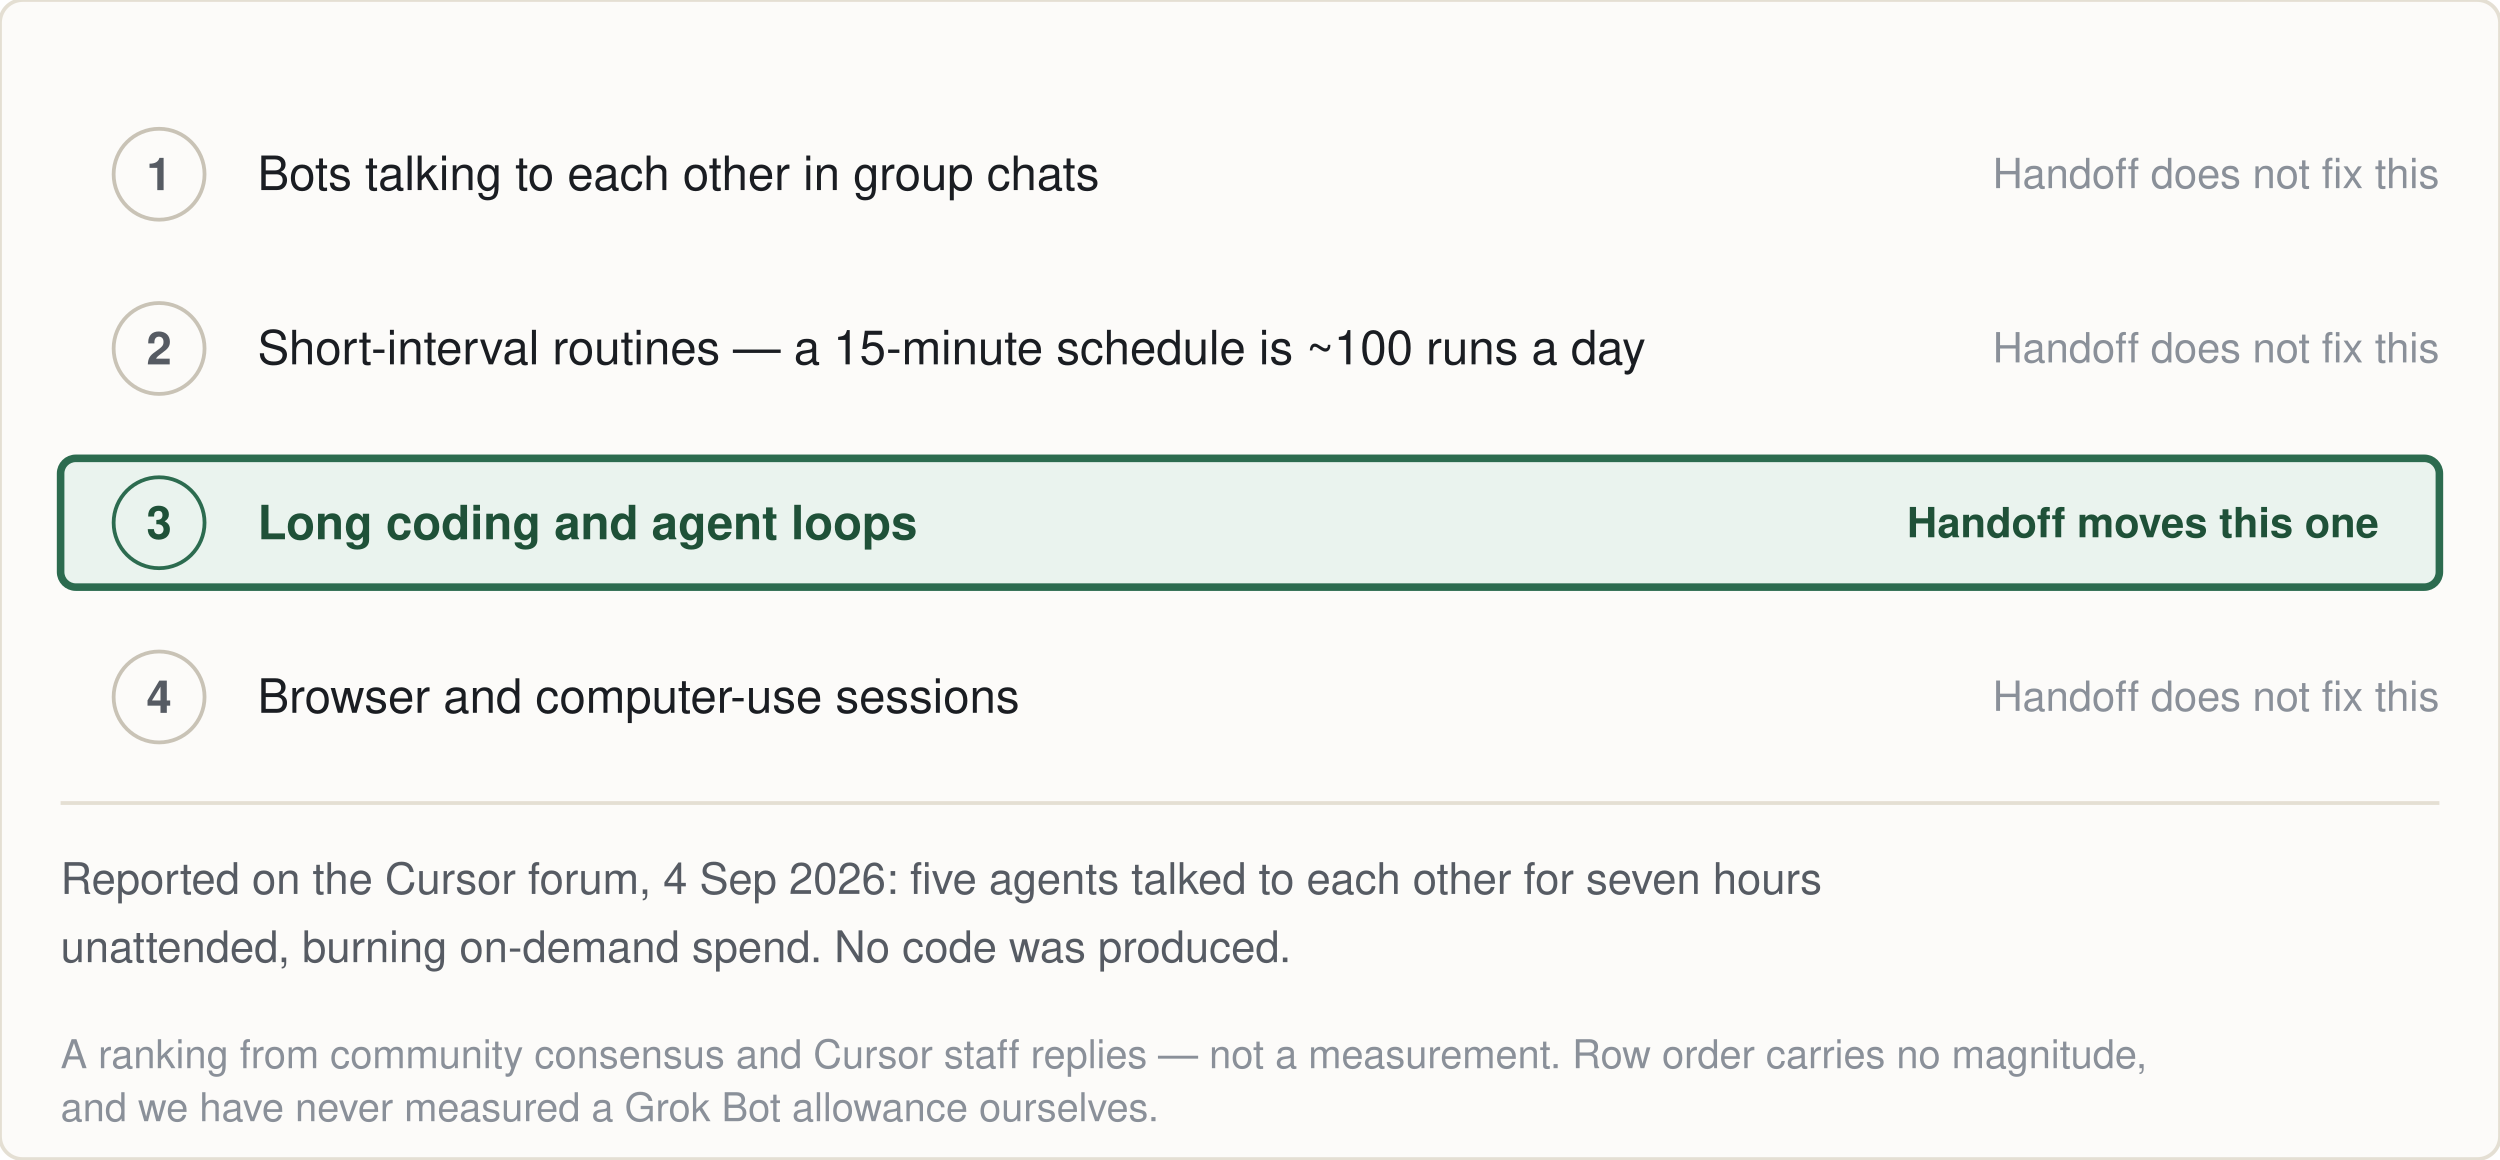
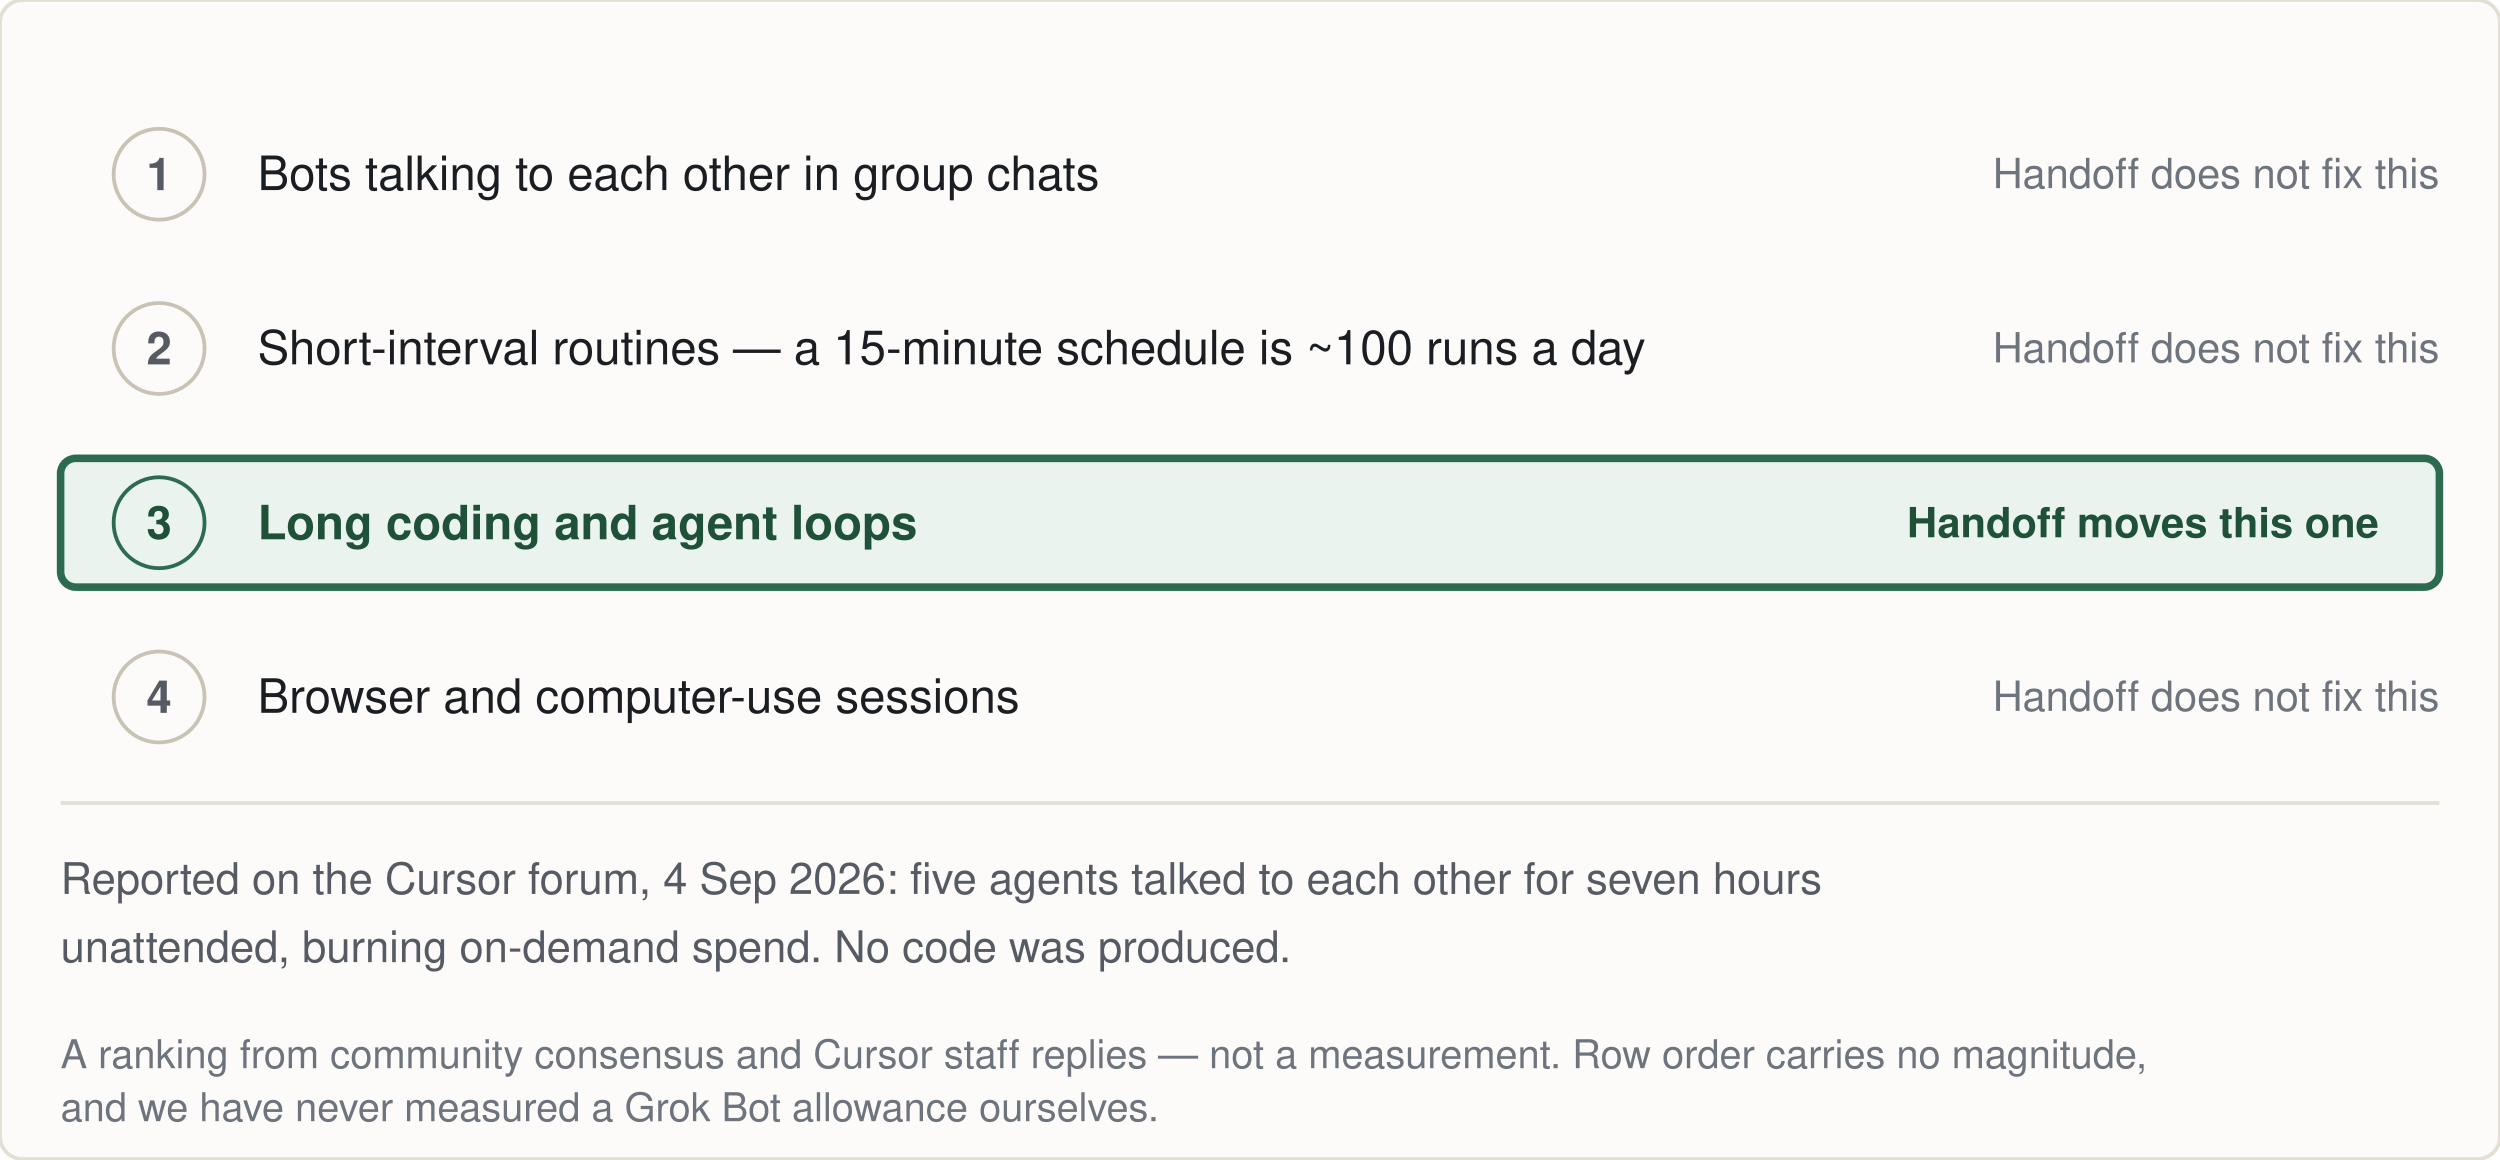
<svg xmlns="http://www.w3.org/2000/svg" viewBox="0 0 660 306" width="660" height="306" role="img" aria-label="What drains a Grok Bot weekly allowance fastest, ranked: 1 bots talking to each other in group chats, 2 short-interval routines, 3 long coding and agent loops, 4 browser and computer-use sessions. Handoff moves only number three. It does not fix the other three.">
  <rect x="0" y="0" width="660" height="306" rx="6" fill="#FCFBF9" stroke="#E4DFD3" />
  <g font-family="-apple-system, BlinkMacSystemFont, 'Segoe UI', Helvetica, Arial, sans-serif">
    <circle cx="42" cy="46" r="12" fill="none" stroke="#C9C3B6" />
    <text x="42" y="46" text-anchor="middle" dominant-baseline="middle" font-size="12" font-weight="700" fill="#565B63">1</text>
    <text x="68" y="46" dominant-baseline="middle" font-size="12.5" fill="#1A1D22">Bots talking to each other in group chats</text>
-     <text x="644" y="46" text-anchor="end" dominant-baseline="middle" font-size="11" fill="#8A9099">Handoff does not fix this</text>
+     <text x="644" y="46" text-anchor="end" dominant-baseline="middle" font-size="11" fill="#6E747D">Handoff does not fix this</text>
    <circle cx="42" cy="92" r="12" fill="none" stroke="#C9C3B6" />
    <text x="42" y="92" text-anchor="middle" dominant-baseline="middle" font-size="12" font-weight="700" fill="#565B63">2</text>
    <text x="68" y="92" dominant-baseline="middle" font-size="12.5" fill="#1A1D22">Short-interval routines — a 15-minute schedule is ~100 runs a day</text>
-     <text x="644" y="92" text-anchor="end" dominant-baseline="middle" font-size="11" fill="#8A9099">Handoff does not fix this</text>
+     <text x="644" y="92" text-anchor="end" dominant-baseline="middle" font-size="11" fill="#6E747D">Handoff does not fix this</text>
    <rect x="16" y="121" width="628" height="34" rx="4" fill="#EAF3EE" stroke="#2C6B4F" stroke-width="2" />
    <circle cx="42" cy="138" r="12" fill="none" stroke="#2C6B4F" />
    <text x="42" y="138" text-anchor="middle" dominant-baseline="middle" font-size="12" font-weight="700" fill="#1F5138">3</text>
    <text x="68" y="138" dominant-baseline="middle" font-size="12.5" font-weight="600" fill="#1F5138">Long coding and agent loops</text>
    <text x="628" y="138" text-anchor="end" dominant-baseline="middle" font-size="11" font-weight="700" fill="#1F5138">Handoff moves this one</text>
    <circle cx="42" cy="184" r="12" fill="none" stroke="#C9C3B6" />
    <text x="42" y="184" text-anchor="middle" dominant-baseline="middle" font-size="12" font-weight="700" fill="#565B63">4</text>
    <text x="68" y="184" dominant-baseline="middle" font-size="12.5" fill="#1A1D22">Browser and computer-use sessions</text>
-     <text x="644" y="184" text-anchor="end" dominant-baseline="middle" font-size="11" fill="#8A9099">Handoff does not fix this</text>
+     <text x="644" y="184" text-anchor="end" dominant-baseline="middle" font-size="11" fill="#6E747D">Handoff does not fix this</text>
    <line x1="16" y1="212" x2="644" y2="212" stroke="#E4DFD3" />
    <text x="16" y="236" font-size="11.5" fill="#565B63">Reported on the Cursor forum, 4 Sep 2026: five agents talked to each other for seven hours</text>
    <text x="16" y="254" font-size="11.5" fill="#565B63">unattended, burning on-demand spend. No code was produced.</text>
-     <text x="16" y="282" font-size="10.5" fill="#8A9099">A ranking from community consensus and Cursor staff replies — not a measurement. Row order carries no magnitude,</text>
-     <text x="16" y="296" font-size="10.5" fill="#8A9099">and we have never measured a Grok Bot allowance ourselves.</text>
+     <text x="16" y="282" font-size="10.5" fill="#6E747D">A ranking from community consensus and Cursor staff replies — not a measurement. Row order carries no magnitude,</text>
+     <text x="16" y="296" font-size="10.5" fill="#6E747D">and we have never measured a Grok Bot allowance ourselves.</text>
  </g>
</svg>
